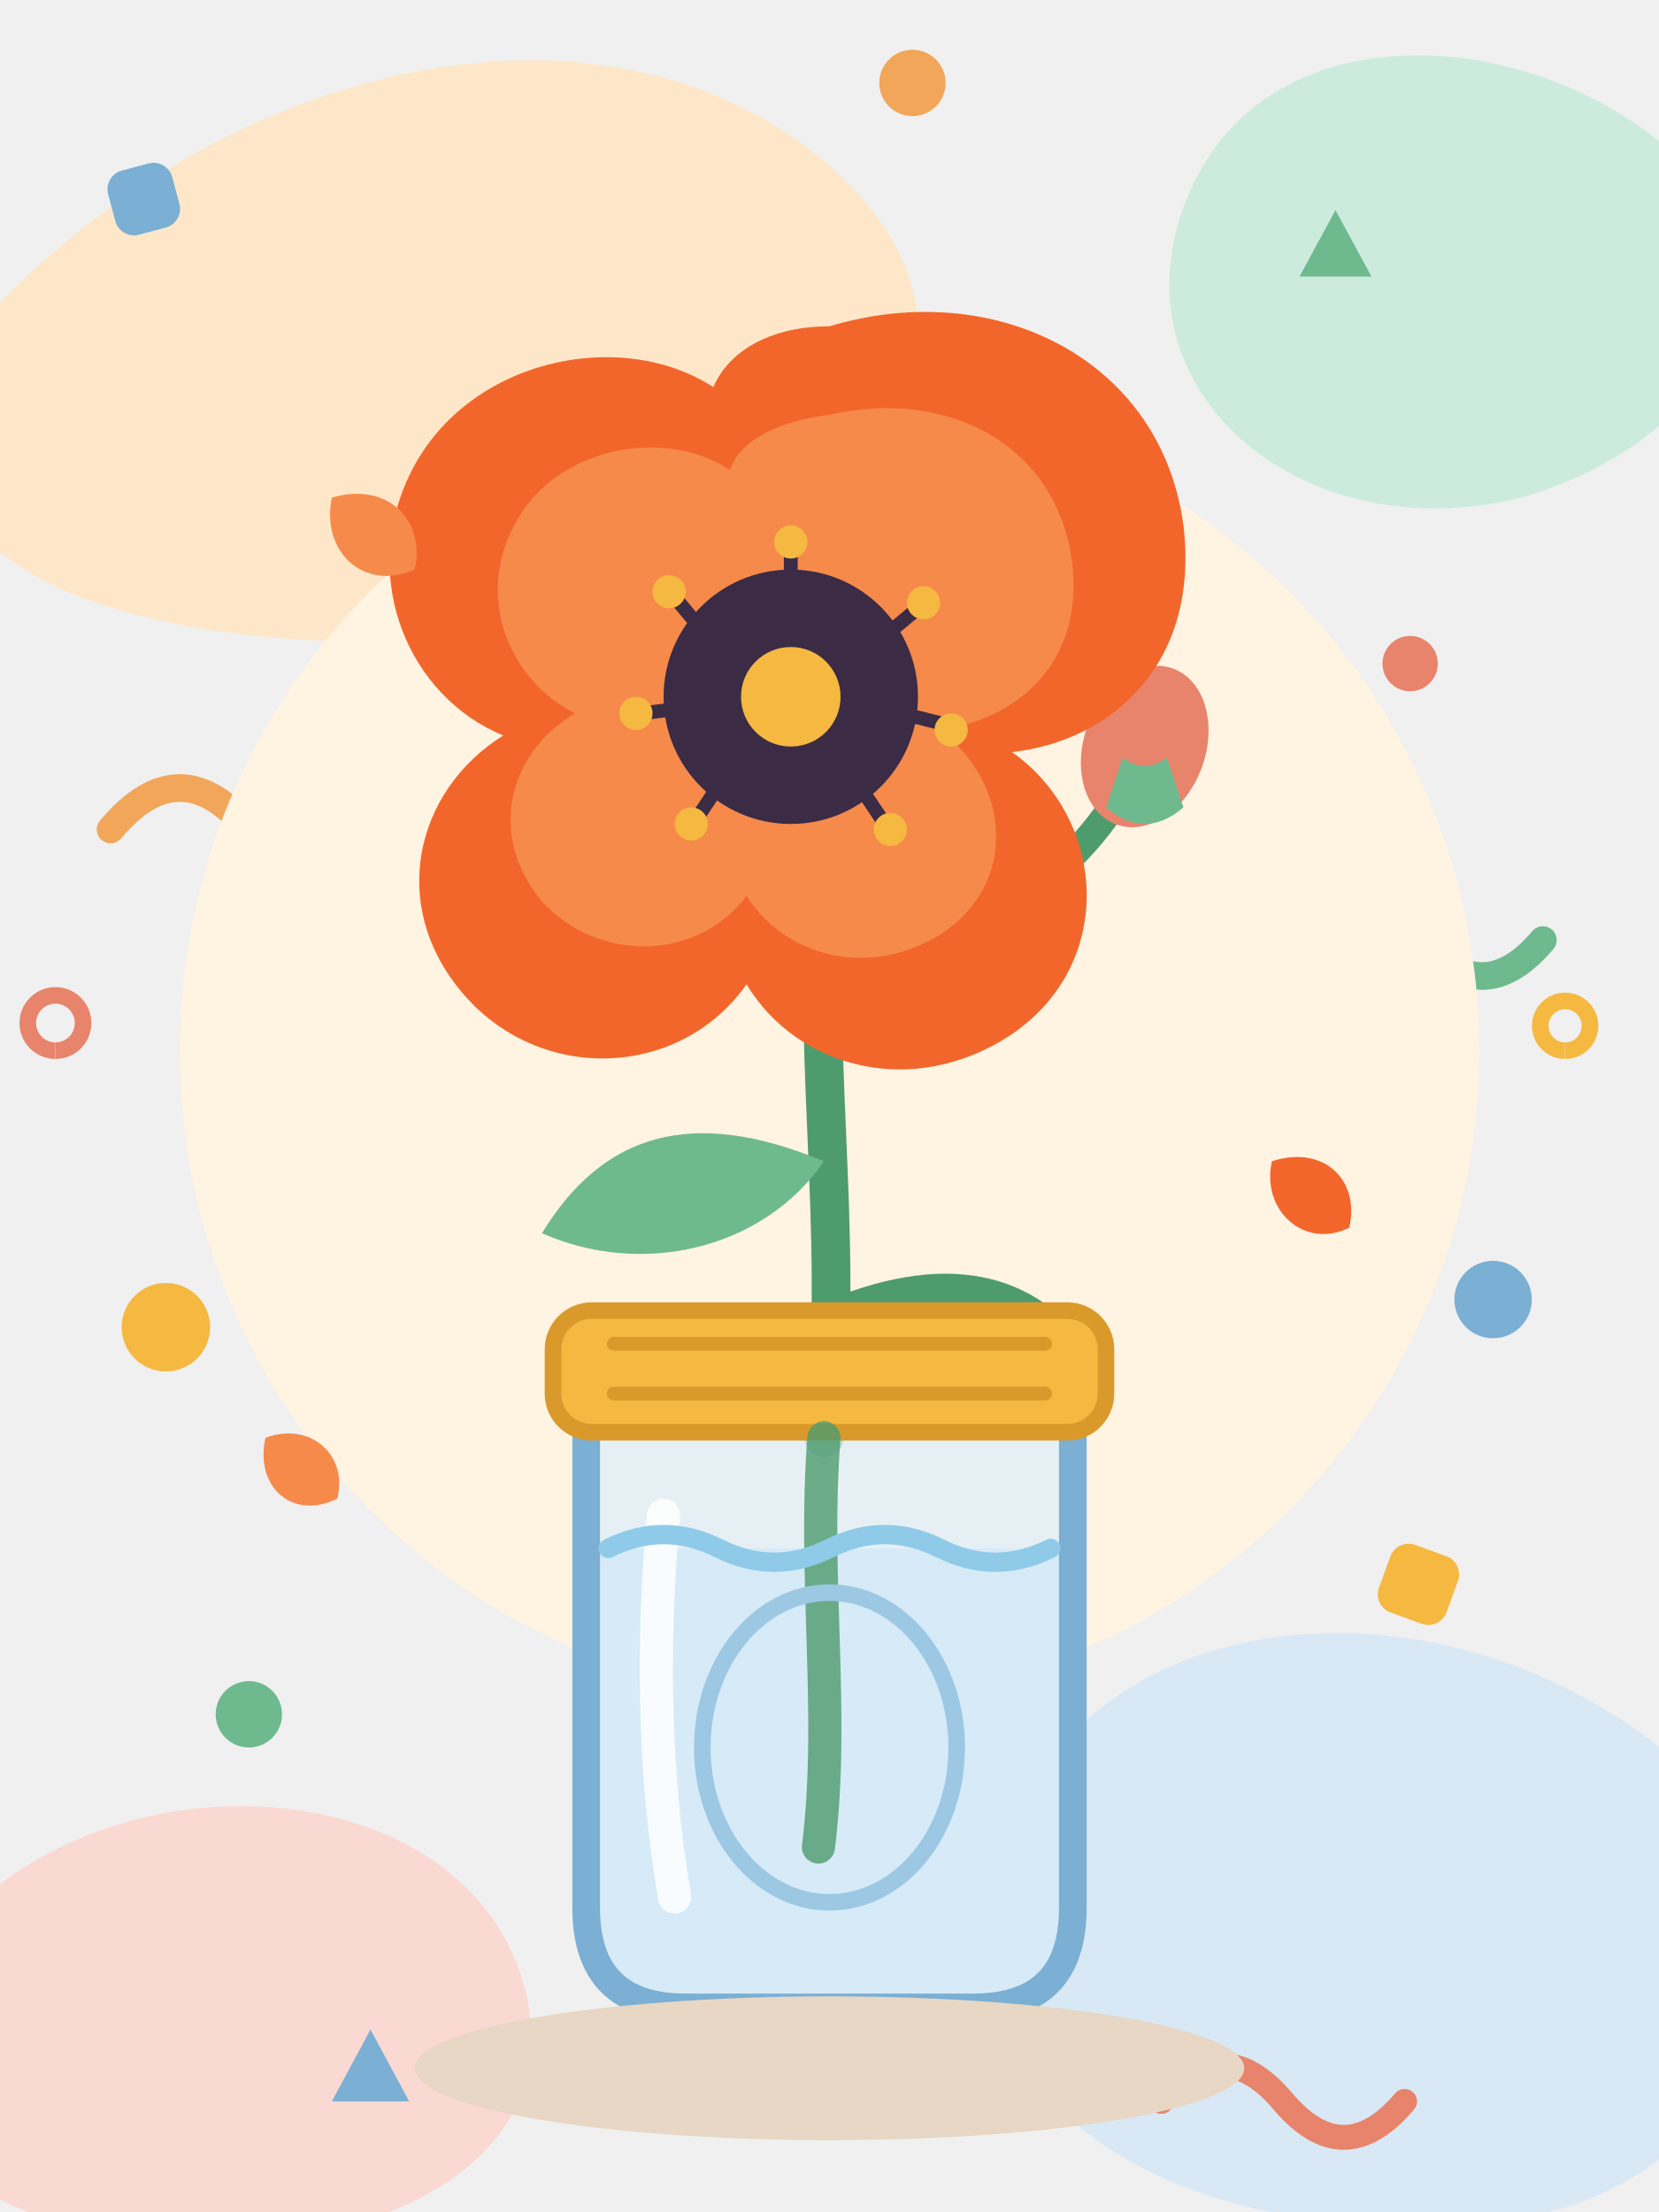
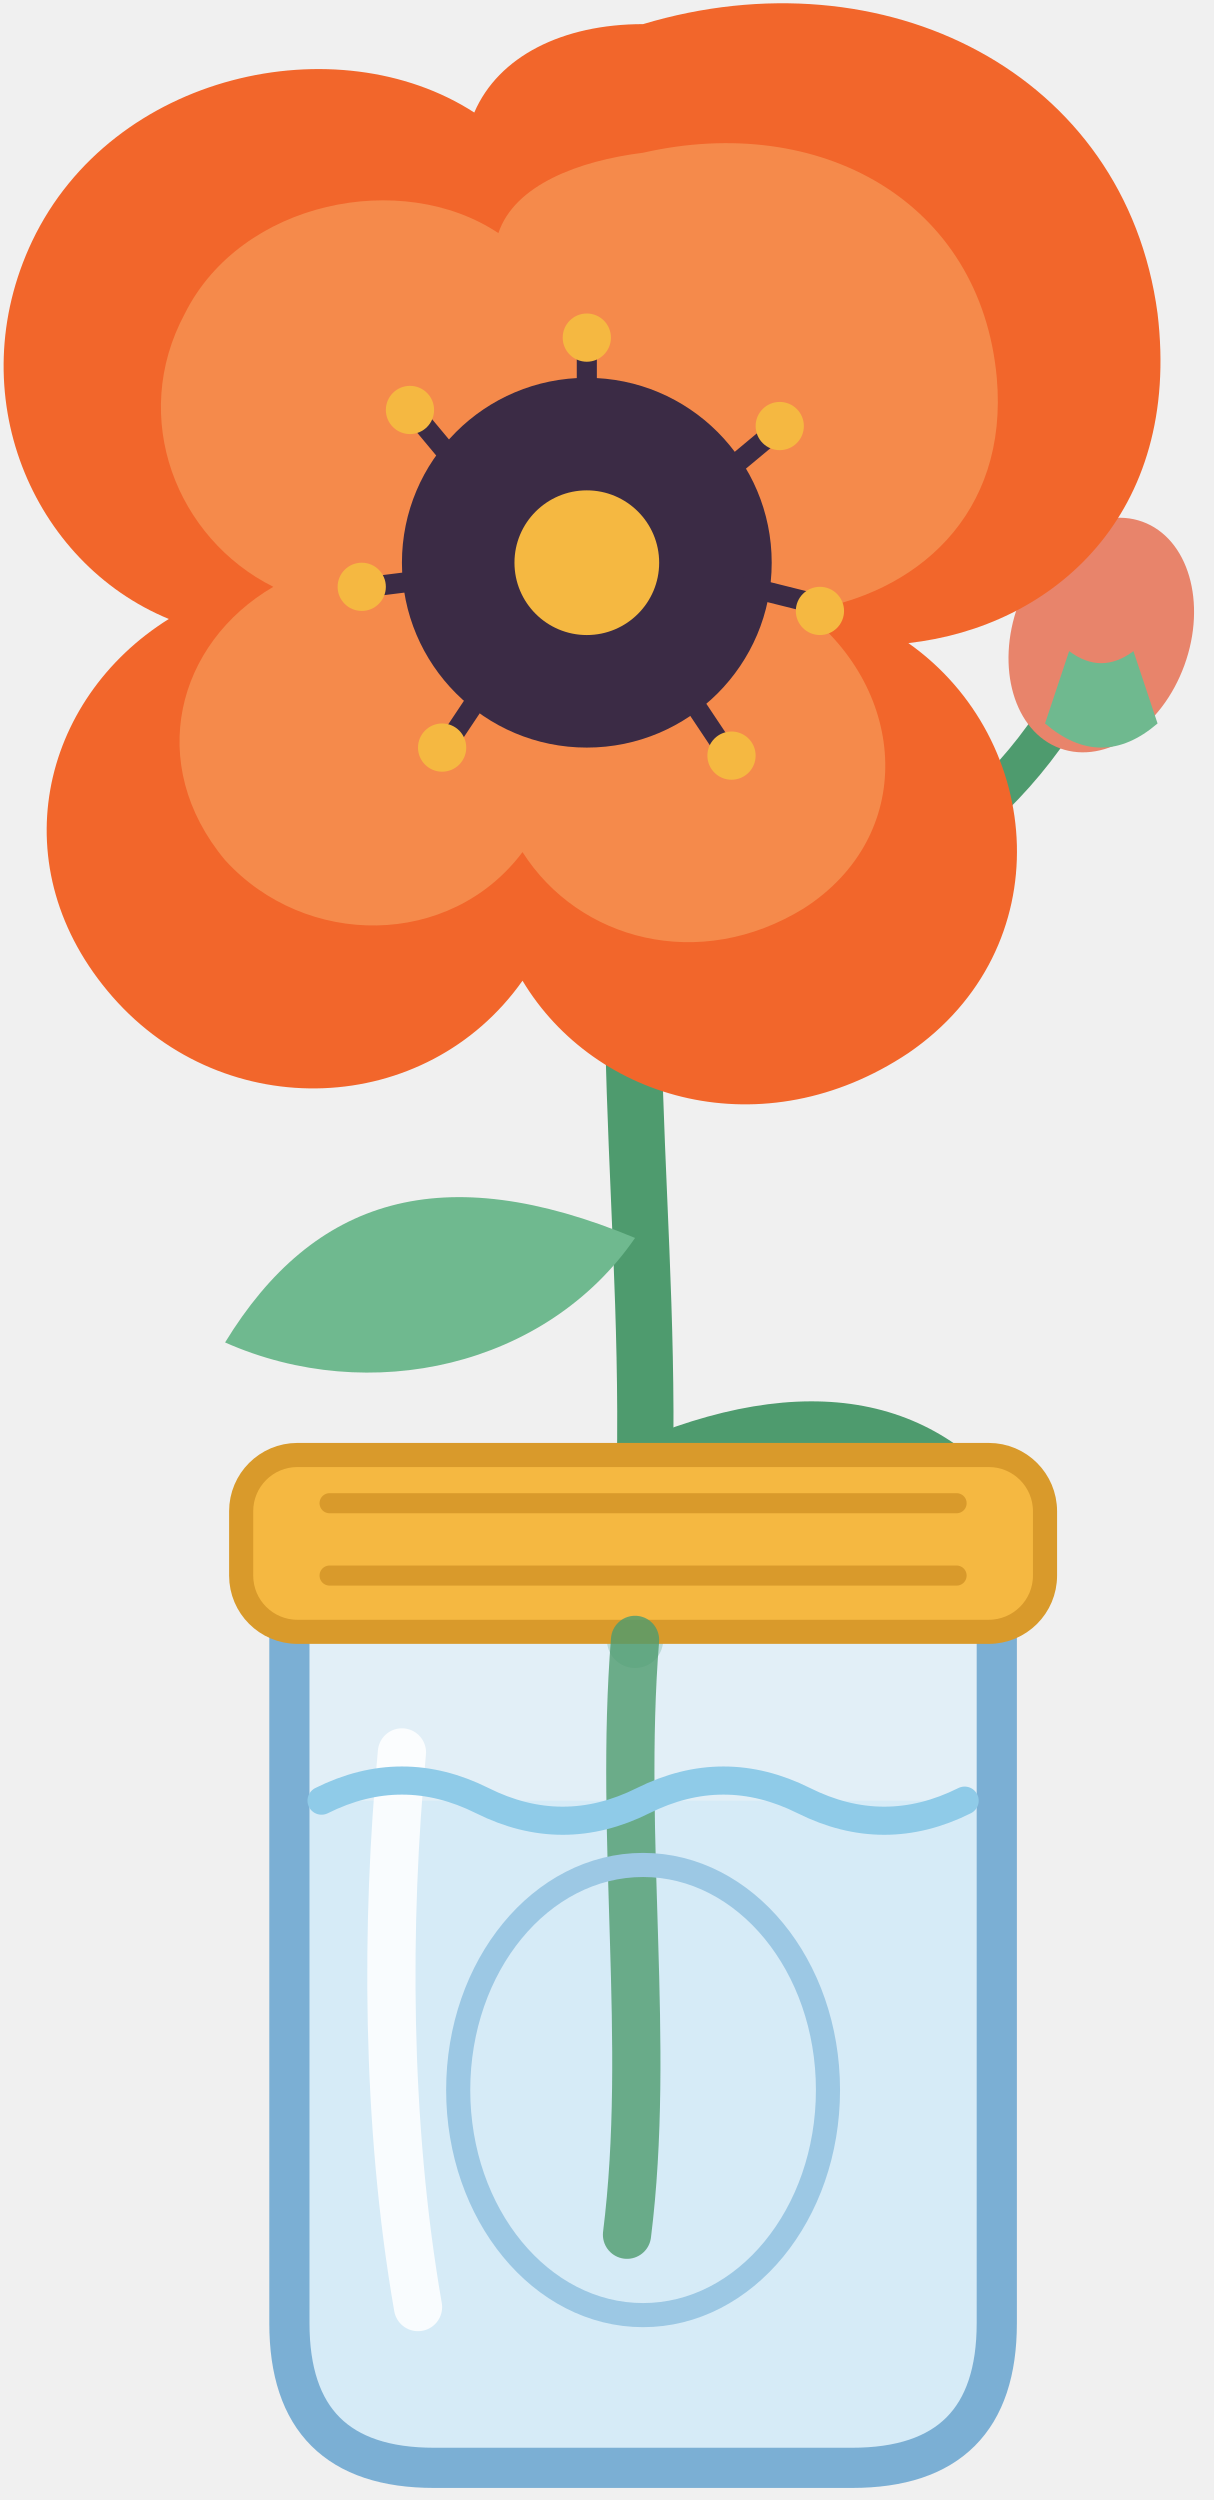
- <svg xmlns="http://www.w3.org/2000/svg" viewBox="0 0 600 800" role="img" aria-label="Orange poppy in a mason jar, corporate Memphis style">
-   <path d="M-10 120 C 80 20, 220 -10, 300 60 C 380 130, 300 220, 190 230 C 80 240, -60 220, -10 120 Z" fill="#FDE7C8" />
-   <path d="M610 640 C 520 560, 380 580, 360 680 C 340 780, 460 820, 560 800 C 640 780, 660 690, 610 640 Z" fill="#D9E8F5" />
-   <path d="M610 60 C 560 10, 460 0, 430 70 C 400 140, 470 200, 550 180 C 620 160, 650 100, 610 60 Z" fill="#CDEBDD" />
-   <path d="M-20 700 C 40 630, 170 640, 190 720 C 210 800, 90 830, 10 800 C -50 775, -60 745, -20 700 Z" fill="#FBD9D3" />
-   <path d="M40 300 q 25 -30 50 0 t 50 0 t 50 0" fill="none" stroke="#F2A65A" stroke-width="10" stroke-linecap="round" />
-   <path d="M470 340 q 22 -26 44 0 t 44 0" fill="none" stroke="#6FB98F" stroke-width="10" stroke-linecap="round" />
-   <path d="M420 760 q 22 -26 44 0 t 44 0" fill="none" stroke="#E8846B" stroke-width="9" stroke-linecap="round" />
-   <circle cx="60" cy="480" r="16" fill="#F5B841" />
-   <circle cx="540" cy="470" r="14" fill="#7BAFD4" />
-   <circle cx="510" cy="240" r="10" fill="#E8846B" />
-   <circle cx="90" cy="620" r="12" fill="#6FB98F" />
-   <circle cx="330" cy="30" r="12" fill="#F2A65A" />
-   <rect x="500" y="560" width="26" height="26" rx="7" fill="#F5B841" transform="rotate(20 513 573)" />
-   <rect x="40" y="60" width="24" height="24" rx="7" fill="#7BAFD4" transform="rotate(-15 52 72)" />
-   <path d="M120 760 l14 -26 l14 26 Z" fill="#7BAFD4" />
-   <path d="M470 100 l13 -24 l13 24 Z" fill="#6FB98F" />
-   <path d="M20 380 a10 10 0 1 1 0.1 0" fill="none" stroke="#E8846B" stroke-width="6" />
-   <path d="M566 380 a9 9 0 1 1 0.1 0" fill="none" stroke="#F5B841" stroke-width="6" />
-   <circle cx="300" cy="380" r="235" fill="#FFF3E2" />
+ <svg xmlns="http://www.w3.org/2000/svg" viewBox="140 112 302 622" role="img" aria-label="Orange poppy in a mason jar, corporate Memphis style">
  <path d="M300 300 C 292 380, 306 440, 298 520" fill="none" stroke="#4E9B6E" stroke-width="14" stroke-linecap="round" />
  <path d="M298 420 C 250 400, 218 410, 196 446 C 232 462, 276 452, 298 420 Z" fill="#6FB98F" />
  <path d="M300 470 C 344 452, 378 460, 398 494 C 364 510, 322 500, 300 470 Z" fill="#4E9B6E" />
  <path d="M300 360 C 350 340, 388 320, 408 282" fill="none" stroke="#4E9B6E" stroke-width="10" stroke-linecap="round" />
  <ellipse cx="414" cy="270" rx="22" ry="30" fill="#E8846B" transform="rotate(20 414 270)" />
  <path d="M400 292 q 14 12 28 0 l -6 -18 q -8 6 -16 0 Z" fill="#6FB98F" />
  <g>
    <path d="M300 118 C 360 100, 420 130, 428 190 C 434 240, 402 268, 366 272 C 400 296, 404 348, 366 374 C 330 398, 288 386, 270 356 C 246 390, 196 392, 168 360 C 140 328, 150 286, 182 266 C 148 252, 130 210, 148 172 C 168 130, 224 118, 258 140 C 264 126, 280 118, 300 118 Z" fill="#F2662B" />
    <path d="M300 150 C 344 140, 384 162, 388 206 C 391 240, 368 260, 340 264 C 366 284, 368 320, 340 338 C 314 354, 284 346, 270 324 C 252 348, 216 348, 196 326 C 176 302, 184 272, 208 258 C 184 246, 172 216, 186 190 C 200 162, 240 154, 264 170 C 268 158, 284 152, 300 150 Z" fill="#F58A4B" />
    <circle cx="286" cy="252" r="46" fill="#3B2B45" />
    <circle cx="286" cy="252" r="18" fill="#F5B841" />
    <g stroke="#3B2B45" stroke-width="5" stroke-linecap="round">
      <line x1="286" y1="196" x2="286" y2="212" />
      <line x1="332" y1="220" x2="320" y2="230" />
      <line x1="342" y1="262" x2="326" y2="258" />
      <line x1="320" y1="298" x2="312" y2="286" />
      <line x1="252" y1="296" x2="260" y2="284" />
      <line x1="232" y1="258" x2="248" y2="256" />
      <line x1="244" y1="216" x2="254" y2="228" />
    </g>
    <circle cx="286" cy="196" r="6" fill="#F5B841" />
    <circle cx="334" cy="218" r="6" fill="#F5B841" />
    <circle cx="344" cy="264" r="6" fill="#F5B841" />
    <circle cx="322" cy="300" r="6" fill="#F5B841" />
    <circle cx="250" cy="298" r="6" fill="#F5B841" />
    <circle cx="230" cy="258" r="6" fill="#F5B841" />
    <circle cx="242" cy="214" r="6" fill="#F5B841" />
  </g>
  <g>
    <path d="M212 560 L388 560 L388 690 Q 388 726 352 726 L248 726 Q 212 726 212 690 Z" fill="#BFE0F0" />
    <path d="M212 512 L388 512 L388 690 Q 388 726 352 726 L248 726 Q 212 726 212 690 Z" fill="#DDEFF9" opacity="0.75" />
    <path d="M212 512 L388 512 L388 690 Q 388 726 352 726 L248 726 Q 212 726 212 690 Z" fill="none" stroke="#7BAFD4" stroke-width="10" stroke-linejoin="round" />
    <rect x="200" y="474" width="200" height="44" rx="14" fill="#F5B841" />
    <rect x="200" y="474" width="200" height="44" rx="14" fill="none" stroke="#D99A2B" stroke-width="6" />
    <line x1="222" y1="486" x2="378" y2="486" stroke="#D99A2B" stroke-width="5" stroke-linecap="round" />
    <line x1="222" y1="504" x2="378" y2="504" stroke="#D99A2B" stroke-width="5" stroke-linecap="round" />
    <path d="M298 520 C 294 570, 302 620, 296 668" fill="none" stroke="#4E9B6E" stroke-width="12" stroke-linecap="round" opacity="0.8" />
    <path d="M240 548 C 236 590, 236 640, 244 686" fill="none" stroke="#FFFFFF" stroke-width="12" stroke-linecap="round" opacity="0.85" />
    <path d="M220 560 q 20 -10 40 0 t 40 0 t 40 0 t 40 0" fill="none" stroke="#8FCBE8" stroke-width="7" stroke-linecap="round" />
    <ellipse cx="300" cy="632" rx="46" ry="56" fill="none" stroke="#9CC8E4" stroke-width="6" />
  </g>
-   <ellipse cx="300" cy="748" rx="150" ry="26" fill="#E7D7C4" />
-   <path d="M120 180 c 20 -6 34 8 30 26 c -18 8 -34 -6 -30 -26 Z" fill="#F58A4B" />
-   <path d="M460 420 c 18 -6 32 6 28 24 c -16 8 -32 -6 -28 -24 Z" fill="#F2662B" />
-   <path d="M96 520 c 16 -6 30 6 26 22 c -16 8 -30 -4 -26 -22 Z" fill="#F58A4B" />
</svg>
